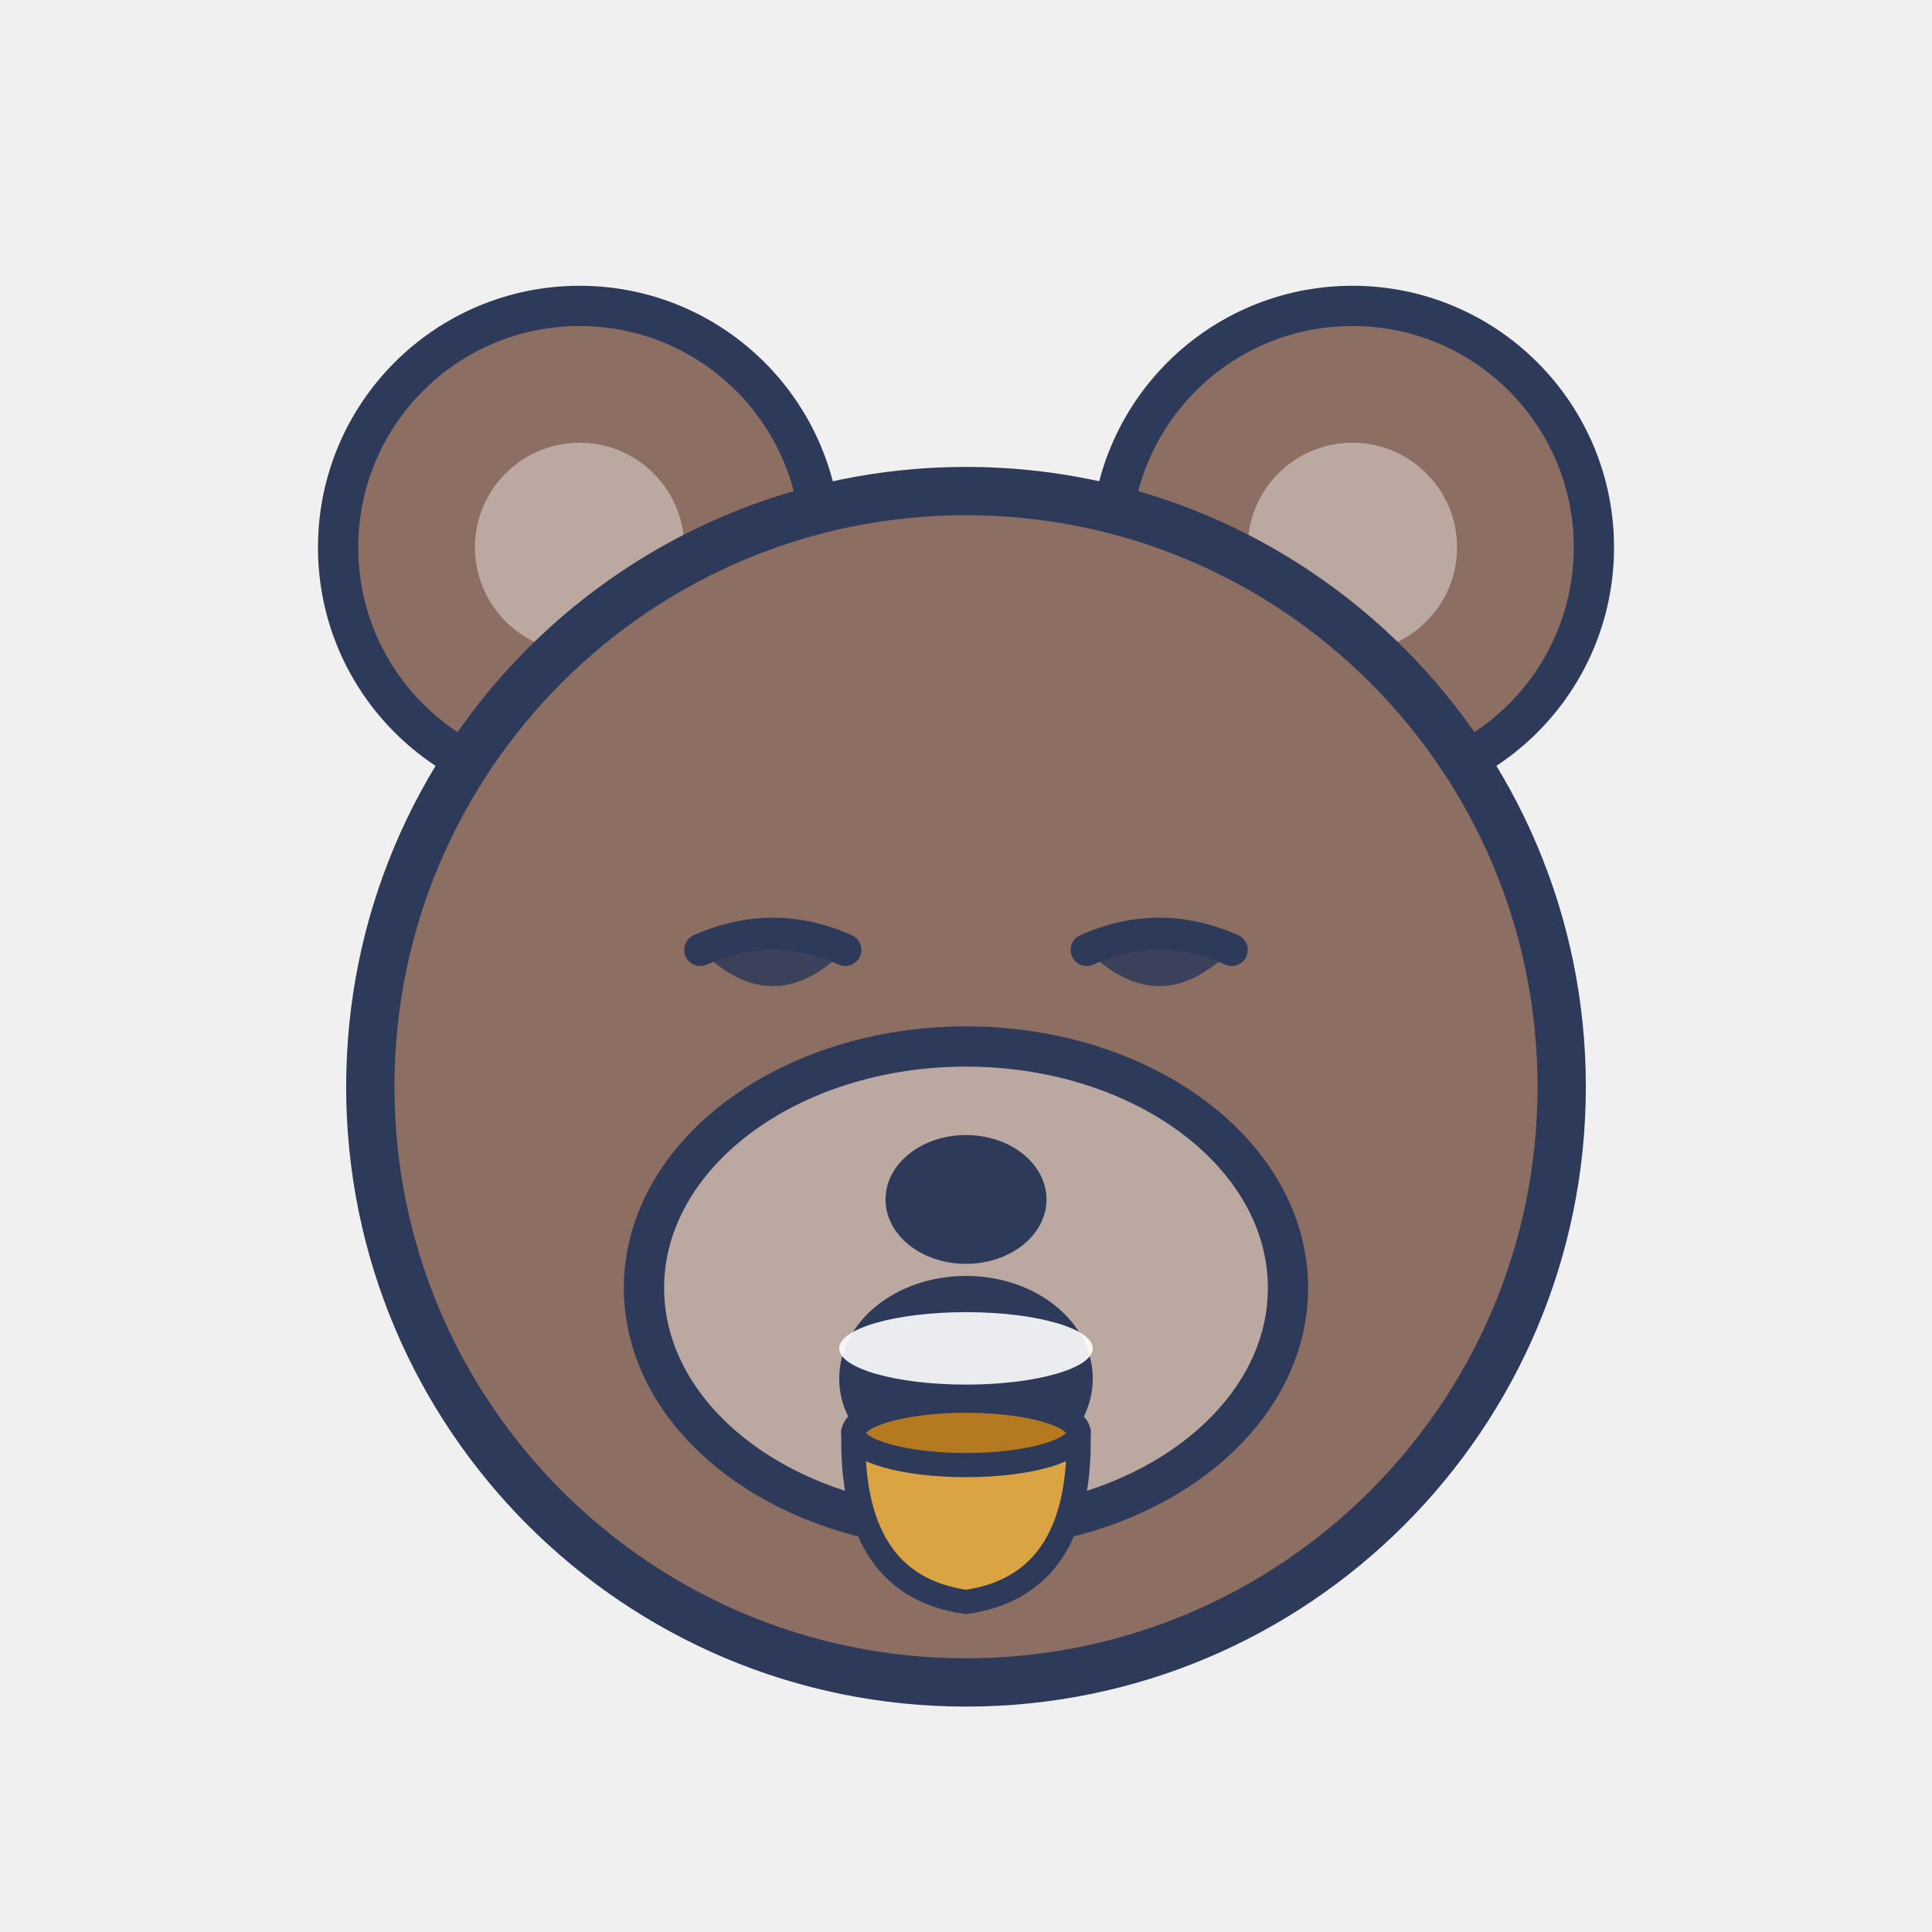
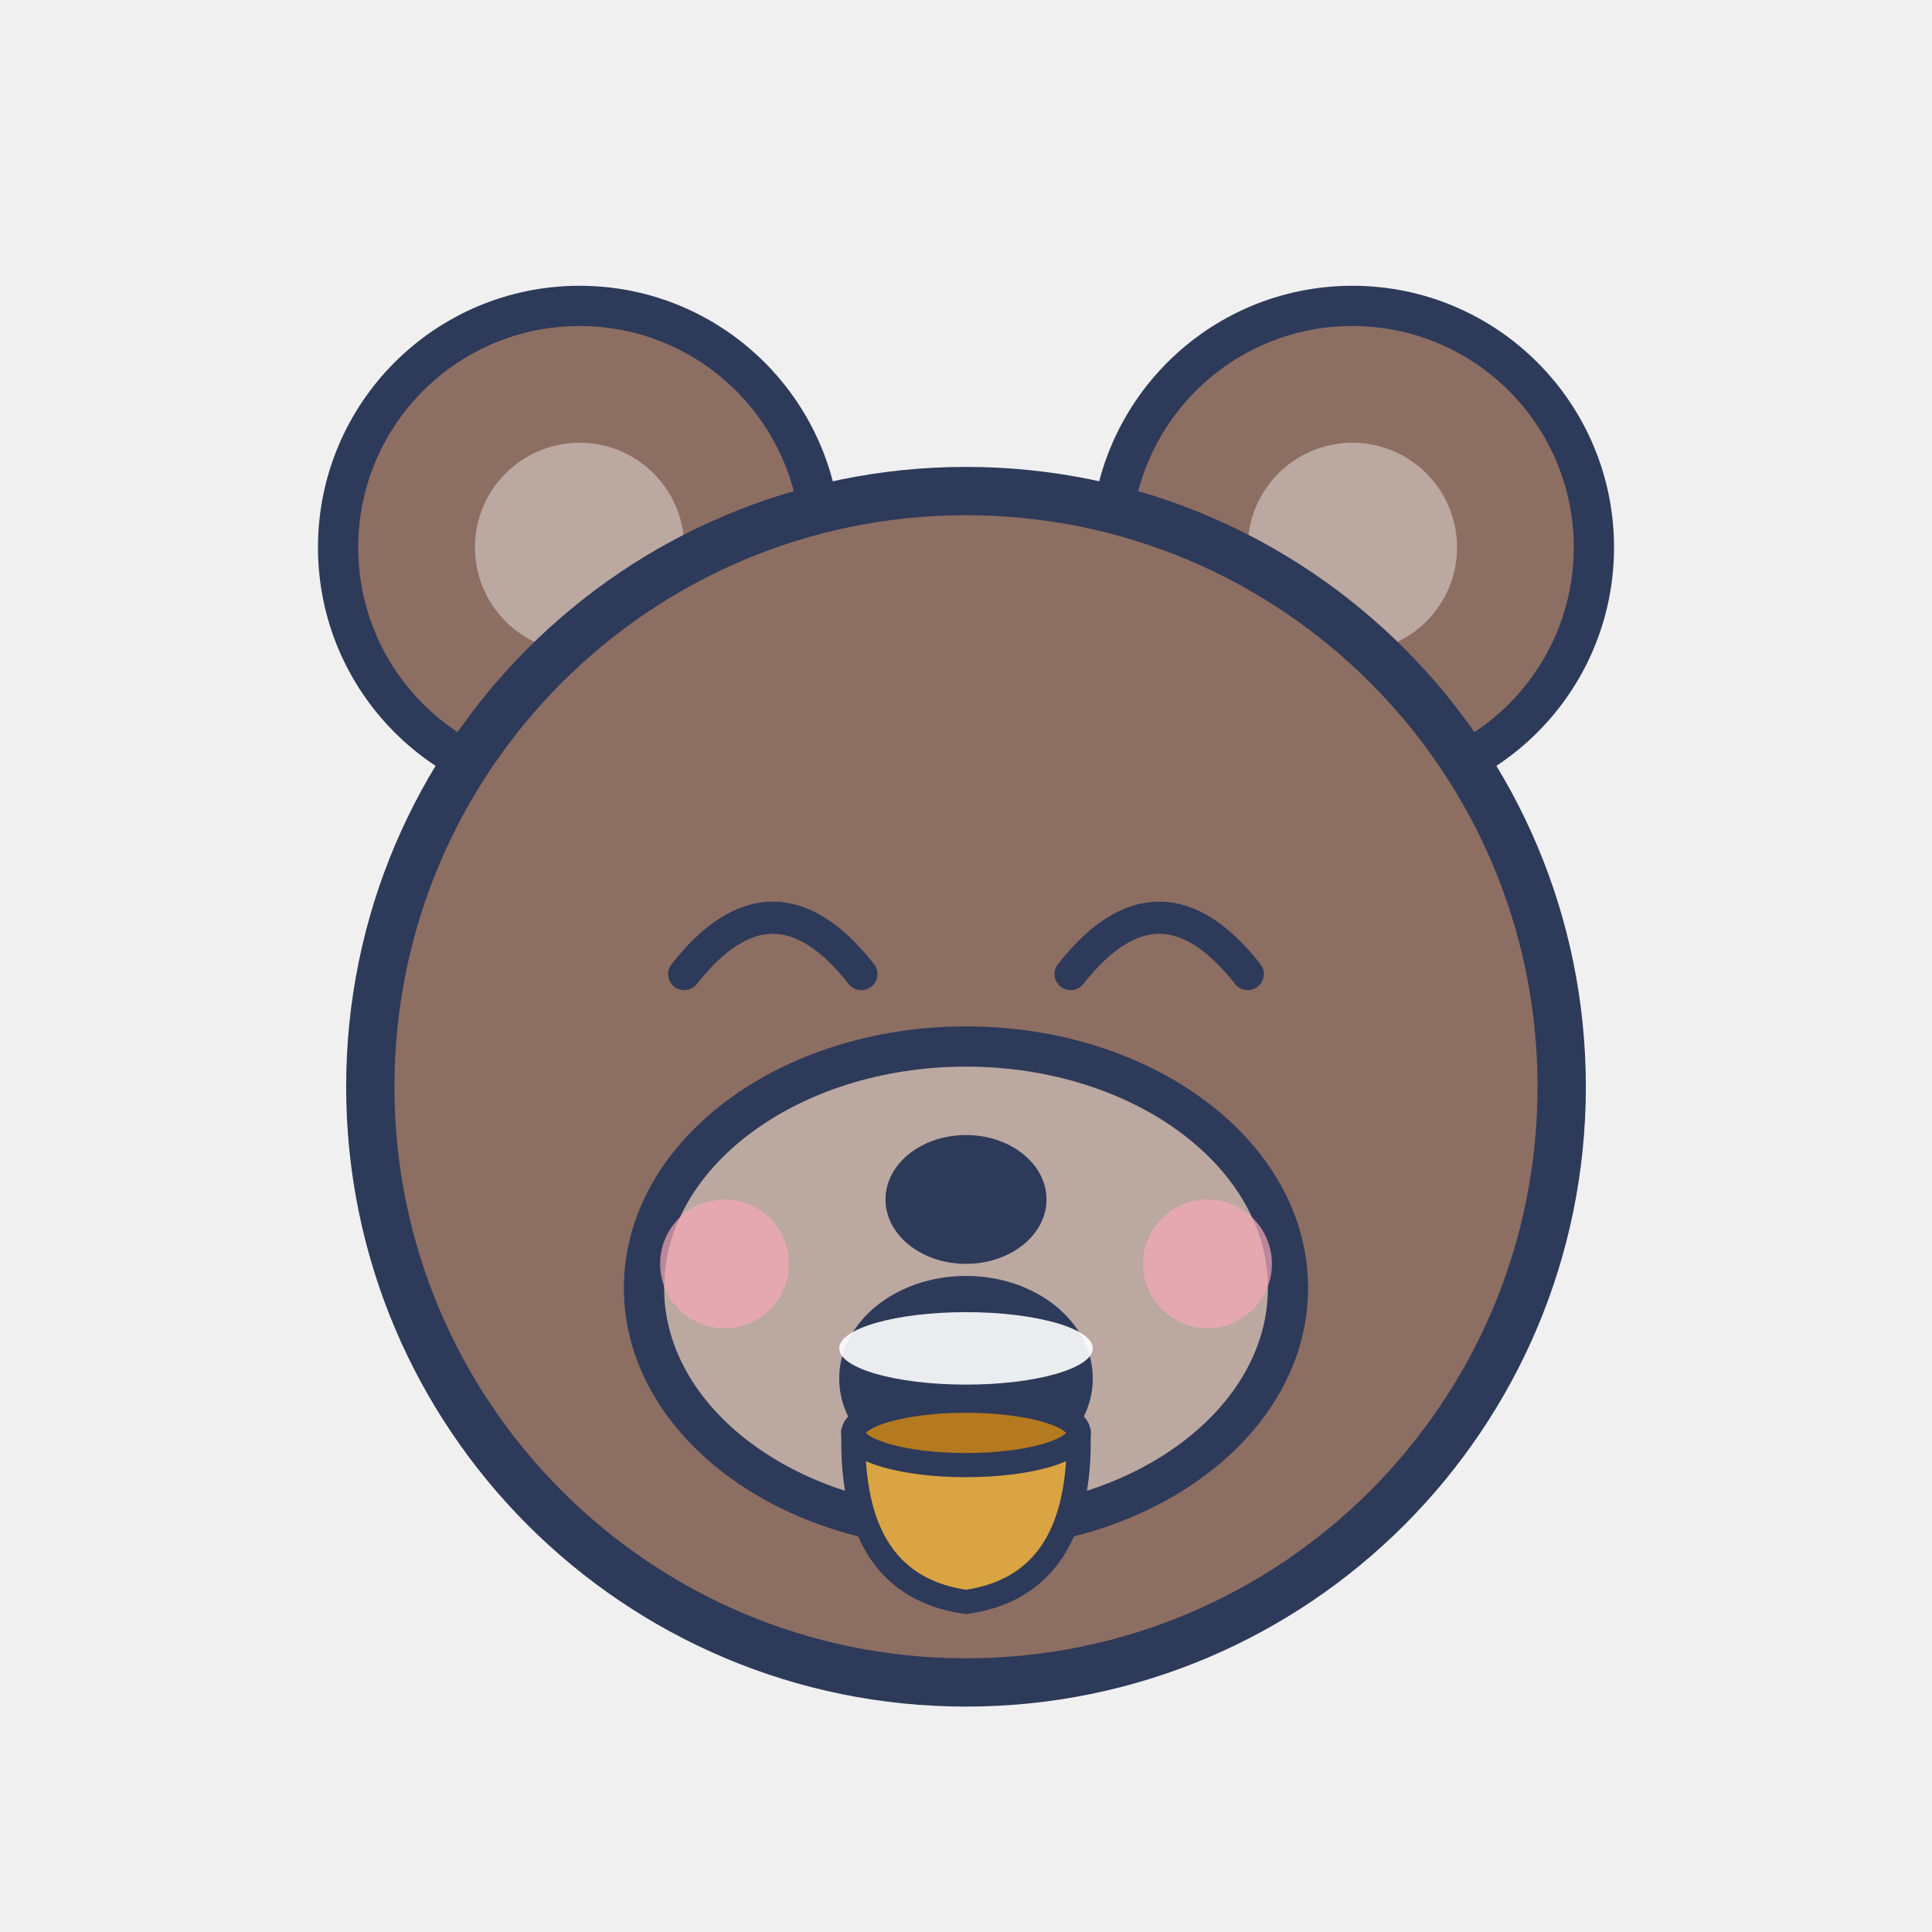
<svg xmlns="http://www.w3.org/2000/svg" viewBox="0 0 240 240" width="240" height="240">
  <defs>
    <linearGradient id="rainbowGrad" x1="0%" y1="0%" x2="100%" y2="100%">
      <stop offset="0%" stop-color="#E53935" />
      <stop offset="20%" stop-color="#FB8C00" />
      <stop offset="40%" stop-color="#FDD835" />
      <stop offset="60%" stop-color="#43A047" />
      <stop offset="80%" stop-color="#1E88E5" />
      <stop offset="100%" stop-color="#8E24AA" />
    </linearGradient>
  </defs>
  <g>
    <g>
      <circle cx="72" cy="68" r="30" fill="#8D6E63" stroke="#2E3A59" stroke-width="5" />
      <circle cx="72" cy="68" r="13" fill="rgb(187,168,161)" />
    </g>
    <g>
      <circle cx="168" cy="68" r="30" fill="#8D6E63" stroke="#2E3A59" stroke-width="5" />
      <circle cx="168" cy="68" r="13" fill="rgb(187,168,161)" />
    </g>
    <circle cx="120" cy="135" r="74" fill="#8D6E63" stroke="#2E3A59" stroke-width="6" />
    <ellipse cx="120" cy="160" rx="40" ry="30" fill="rgb(187,168,161)" stroke="#2E3A59" stroke-width="5" />
-     <path d="M87 118 Q96 114 105 118" stroke="#2E3A59" stroke-width="4" fill="none" stroke-linecap="round" />
-     <path d="M87 118 Q96 127 105 118" fill="#2E3A59" opacity="0.85" />
-     <path d="M135 118 Q144 114 153 118" stroke="#2E3A59" stroke-width="4" fill="none" stroke-linecap="round" />
-     <path d="M135 118 Q144 127 153 118" fill="#2E3A59" opacity="0.85" />
+     <path d="M85 121 Q96 107 107 121" stroke="#2E3A59" stroke-width="4" fill="none" stroke-linecap="round" />
+     <path d="M133 121 Q144 107 155 121" stroke="#2E3A59" stroke-width="4" fill="none" stroke-linecap="round" />
    <ellipse cx="120" cy="149" rx="10" ry="8" fill="#2E3A59" />
    <ellipse cx="120" cy="171.25" rx="15.75" ry="12.75" fill="#2E3A59" />
    <ellipse cx="120" cy="167.5" rx="15.75" ry="4.5" fill="#fff" opacity="0.9" />
  </g>
+   <circle cx="90" cy="157" r="8" fill="#F7A8B8" opacity="0.7" />
+   <circle cx="150" cy="157" r="8" fill="#F7A8B8" opacity="0.7" />
  <g transform="translate(120,183)">
    <path d="M-14,-4 Q-14,14 0,16 Q14,14 14,-4 Z" fill="#D9A441" stroke="#2E3A59" stroke-width="3" />
    <ellipse cx="0" cy="-5" rx="14" ry="4" fill="#B5791F" stroke="#2E3A59" stroke-width="3" />
  </g>
</svg>
